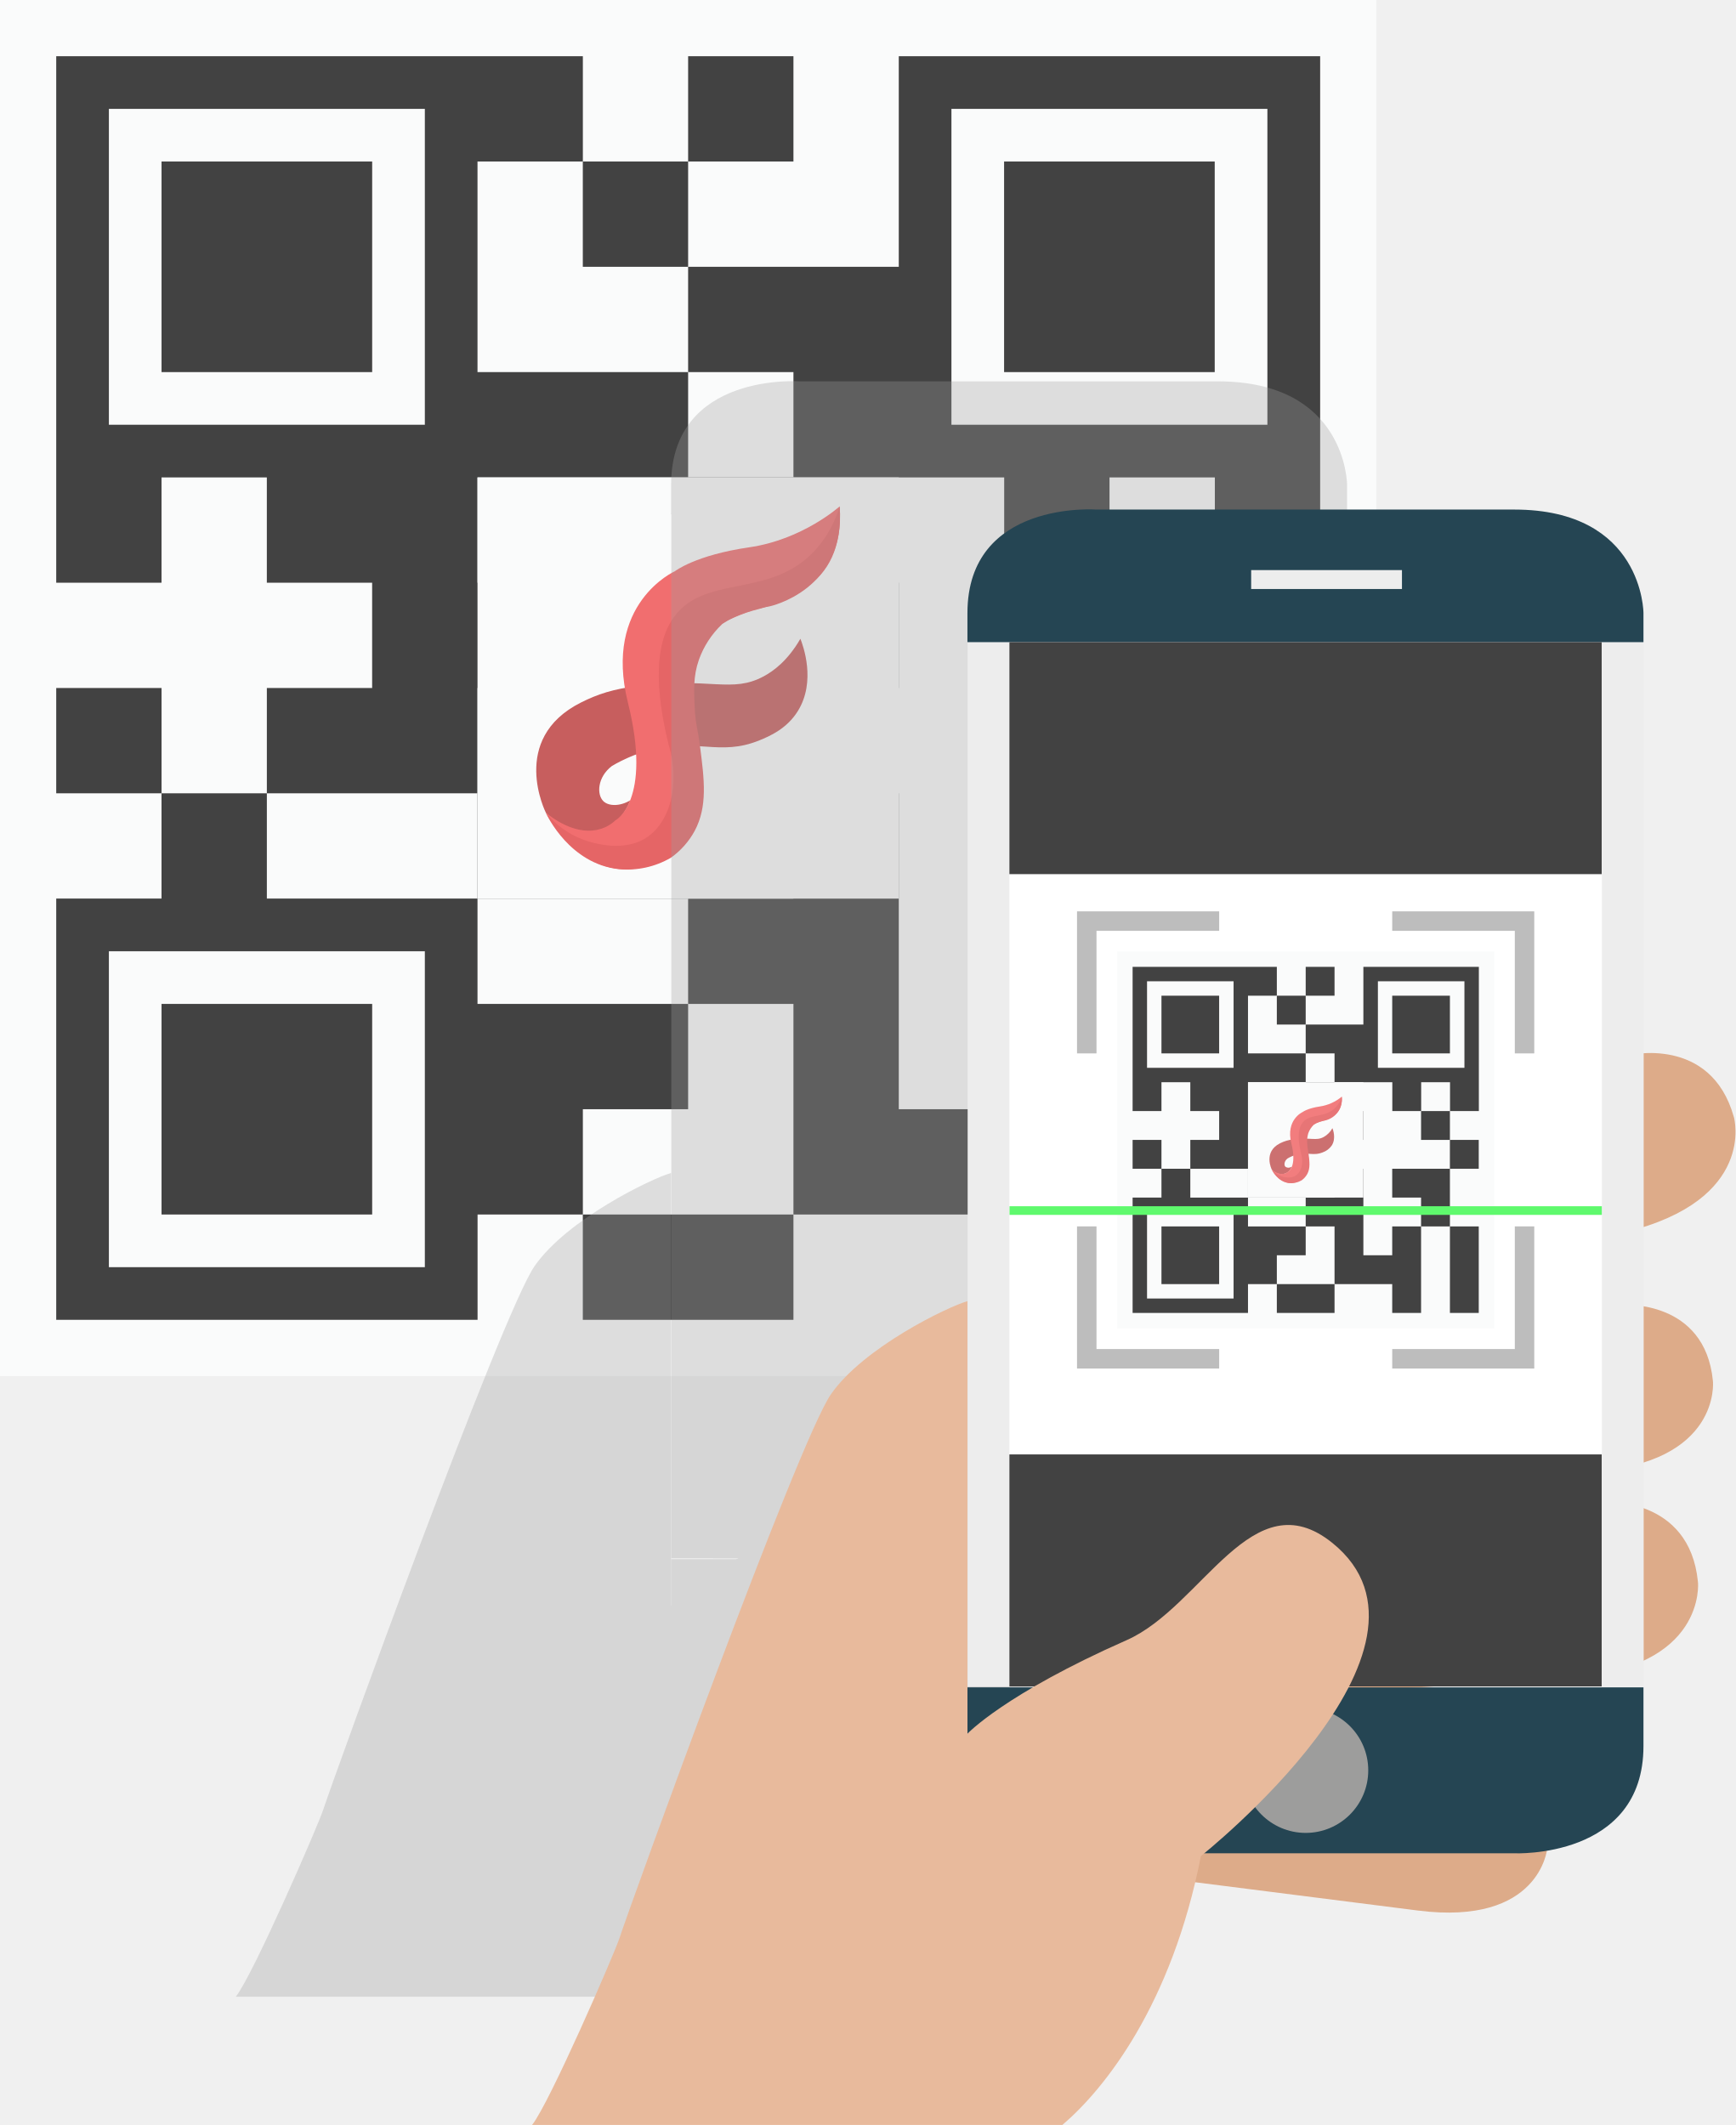
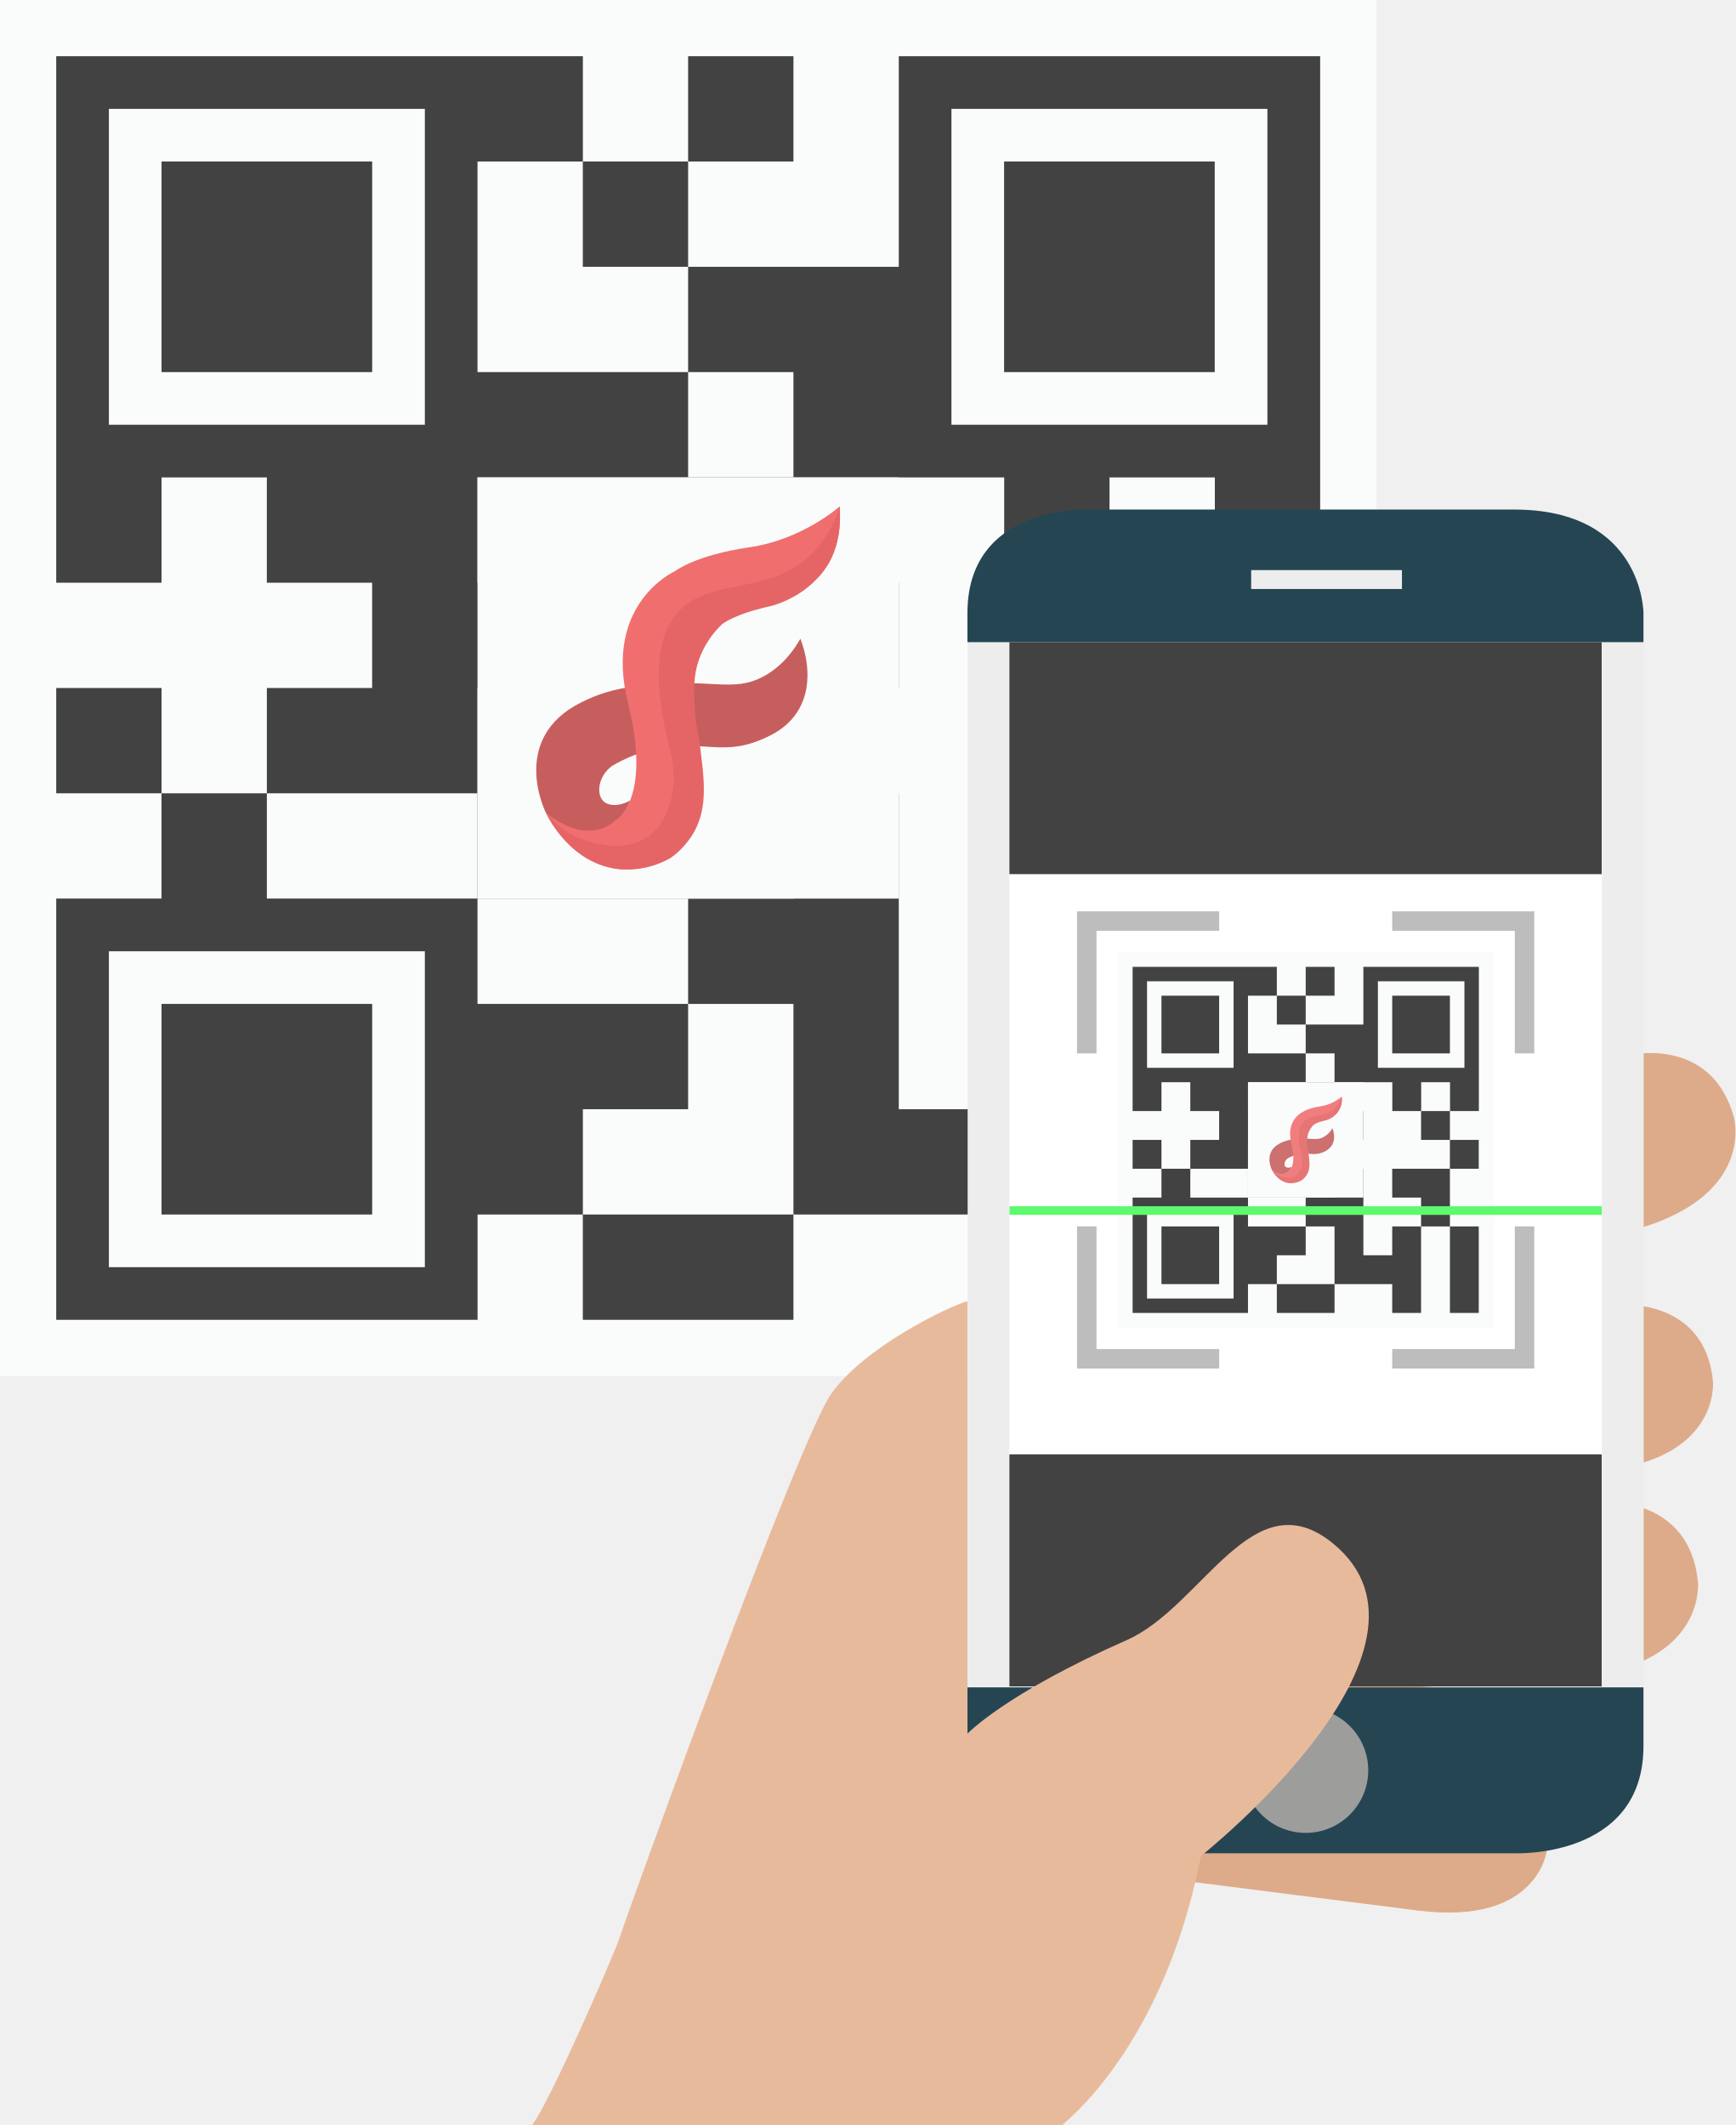
<svg xmlns="http://www.w3.org/2000/svg" id="Capa_1" data-name="Capa 1" viewBox="0 0 836.17 1024">
  <defs>
    <clipPath id="clip-path" transform="translate(-113.18)">
      <polygon points="436.61 247.22 436.61 750.88 762.32 750.88 762.32 247.22 436.61 247.22 436.61 247.22" fill="#9e9e9e" />
    </clipPath>
    <clipPath id="clip-path-2" transform="translate(-113.18)">
      <polygon points="579.39 308.99 579.39 812.64 905.1 812.64 905.1 308.99 579.39 308.99 579.39 308.99" fill="#ededed" />
    </clipPath>
  </defs>
  <rect width="663.08" height="663.08" fill="#fafbfb" />
  <rect x="331.54" y="27.09" width="50.74" height="50.74" fill="#424242" />
  <rect x="280.8" y="77.83" width="50.74" height="50.74" fill="#424242" />
  <polygon points="77.83 77.83 77.83 128.57 77.83 179.31 128.57 179.31 179.31 179.31 179.31 128.57 179.31 77.83 128.57 77.83 77.83 77.83" fill="#424242" />
  <polygon points="483.77 77.83 483.77 128.57 483.77 179.31 534.51 179.31 585.25 179.31 585.25 128.57 585.25 77.83 534.51 77.83 483.77 77.83" fill="#424242" />
  <polygon points="179.31 585.25 179.31 534.51 179.31 483.77 128.57 483.77 77.83 483.77 77.83 534.51 77.83 585.25 128.57 585.25 179.31 585.25" fill="#424242" />
  <rect x="331.54" y="230.06" width="50.74" height="50.74" fill="#424242" />
  <rect x="382.28" y="280.8" width="50.74" height="50.74" fill="#424242" />
  <polygon points="230.06 382.28 230.06 433.03 280.8 433.03 331.54 433.03 331.54 382.28 331.54 331.54 280.8 331.54 280.8 382.28 230.06 382.28" fill="#424242" />
  <path d="M343.24,382.28V331.54H394V280.8H343.24V230.06H444.72V179.31H343.24V77.83H394V27.09H140.27V280.8H191V230.06h50.74V280.8h50.74v50.74H241.75v50.74H343.24Zm-177.6-177.6V52.46H317.87V204.68Z" transform="translate(-113.18)" fill="#424242" />
  <rect x="27.09" y="331.54" width="50.74" height="50.74" fill="#424242" />
  <polygon points="483.77 382.28 483.77 433.03 534.51 433.03 534.51 483.77 585.25 483.77 585.25 433.03 585.25 382.28 534.51 382.28 483.77 382.28" fill="#424242" />
  <rect x="534.51" y="280.8" width="50.74" height="50.74" fill="#424242" />
  <polygon points="483.77 534.51 433.03 534.51 433.03 483.77 433.03 433.03 433.03 382.28 382.28 382.28 382.28 433.03 331.54 433.03 331.54 483.77 382.28 483.77 382.28 534.51 382.28 585.25 433.03 585.25 483.77 585.25 483.77 636 534.51 636 534.51 585.25 534.51 534.51 534.51 483.77 483.77 483.77 483.77 534.51" fill="#424242" />
  <polygon points="585.25 585.25 585.25 636 636 636 636 585.25 636 534.51 636 483.77 585.25 483.77 585.25 534.51 585.25 585.25" fill="#424242" />
  <rect x="585.25" y="331.54" width="50.74" height="50.74" fill="#424242" />
  <path d="M444.72,534.51V483.77H343.24V433H241.75V382.28H191V433H140.27V636h203V585.25H394V534.51ZM317.87,610.63H165.64V458.4H317.87Z" transform="translate(-113.18)" fill="#424242" />
  <polygon points="280.8 585.25 280.8 636 331.54 636 382.28 636 382.28 585.25 331.54 585.25 280.8 585.25" fill="#424242" />
  <path d="M546.21,27.09V128.57H444.72v50.74h50.74v50.75H597V280.8h50.74V230.06h50.75V280.8h50.74V27.09Zm25.37,177.59V52.46H723.81V204.68Z" transform="translate(-113.18)" fill="#424242" />
  <rect x="230.06" y="230.06" width="202.97" height="202.97" fill="#fafbfb" />
  <g opacity="0.9">
    <path d="M498.81,307.8c1.22,3.12,7.72,20.48-1.25,34.88-5.33,8.57-13.65,12.1-18.5,14.08-19.34,7.91-30.71-1.4-53.54,4.89A72.9,72.9,0,0,0,408,369.12c-7,5.32-7.42,13.73-4.12,16.95,2.57,2.51,8.07,2.53,12.94-.4-.72,2-3.78,9.79-11.8,13.47-9.1,4.18-20.87,1.33-28.8-7.41,0,0-18.1-35.65,16.87-53.2,7.84-3.94,15.4-6.54,28-8.07,34.39-4.18,44.67,3.73,60.06-4.56C485.79,323.39,492.67,318.45,498.81,307.8Z" transform="translate(-113.18)" fill="#c14d4d" />
    <path d="M517.73,244s-17.69,16-43.61,19.75-35.79,11.52-35.79,11.52-34.56,15.37-22.63,63.23-6.17,56.91-6.17,56.91-11.93,13.16-33.33-3.71c0,0,22.22,42.79,58.84,21,12.88-15.5,15.81-28.43,16-37.6.38-22.24-15.3-36.49-8-54.31A46,46,0,0,1,453.21,306a48.14,48.14,0,0,1,13.14-8.22,72.27,72.27,0,0,1,12.71-4.37c2.32-.63,19.81-5.59,29.43-16.39C518,266.4,518.29,251.87,517.73,244Z" transform="translate(-113.18)" fill="#f05e5f" />
    <path d="M517.73,244a54.76,54.76,0,0,1-11.68,21c-20.23,22.18-48.78,12.92-64.91,28.57-8.69,8.42-15.49,25.74-5.86,65.1,6,19.76.43,38.61-11.71,45.62-9.92,5.74-22.3,2.43-25.59,1.56a43,43,0,0,1-21.78-14.11c.64,1.42,11.56,24.51,35.07,27.09a42,42,0,0,0,25.11-5.48,38.41,38.41,0,0,0,11.52-13c6.27-11.77,4.6-24.76,2.54-40.77-1.14-8.81-2.16-10.4-2.55-18.5-.4-8.51-.72-15.25,2-23.1a44.19,44.19,0,0,1,11.3-17.31,43.38,43.38,0,0,1,5.4-3.13,70.6,70.6,0,0,1,17.4-5.35S520.91,284.38,517.73,244Z" transform="translate(-113.18)" fill="#e25455" />
  </g>
  <g opacity="0.32">
-     <path d="M805.83,476.68S817,516.44,753.42,532l-180.54,44.2s-19.8,4.85-25.3-14.78l-5.64-20.12S530.81,501.54,594.35,486l160.52-39.3s39.83-9.75,50.88,29.73l.08.27Z" transform="translate(-113.18)" fill="#9e9e9e" />
-     <path d="M795.7,603.88s3.9,39.42-58.74,43.53L559,659.1s-19.51,1.28-21.43-18.17l-2-20s-3.89-39.42,58.75-43.54L752.58,567s39.23-2.57,43.09,36.55l0,.3Z" transform="translate(-113.18)" fill="#9e9e9e" />
-     <path d="M788.5,700.75s4.1,41.5-61.84,45.83l-187.34,12.3s-20.56,1.35-22.58-19.15l-2.08-21s-4.09-41.5,61.84-45.83L743.07,662s41.33-2.72,45.4,38.5l0,.28Z" transform="translate(-113.18)" fill="#9e9e9e" />
-     <path d="M715.81,829.17s-3.49,37.19-62.2,29.72l-167-21.22s-18.15-2.31-16.44-20.52l1.78-19s3.49-37.18,62.2-29.72l148.42,18.86s36.71,4.67,33.25,41.51l0,.35Z" transform="translate(-113.18)" fill="#9e9e9e" />
-     <polygon points="323.43 247.22 323.43 750.88 649.14 750.88 649.14 247.22 323.43 247.22 323.43 247.22" fill="#9e9e9e" />
-     <g clip-path="url(#clip-path)">
-       <polygon points="343.55 247.19 343.55 750.88 629.02 750.88 629.02 247.19 343.55 247.19 343.55 247.19" fill="#9e9e9e" />
    </g>
-     <path d="M762.2,247.67v-14s0-49.9-62.26-49.9H498.78s-62.26-4.68-62.26,49.9v14ZM436.52,751.33v42.44s0,37.53,62.26,37.53H699.94s62.26,2.84,62.26-51.66V751.33Z" transform="translate(-113.18)" fill="#9e9e9e" />
-     <polygon points="460.04 212.95 460.04 222.06 532.68 222.06 532.68 212.95 460.04 212.95 460.04 212.95" fill="#9e9e9e" />
-     <polygon points="439.99 212.95 439.99 222.06 452.11 222.06 452.11 212.95 439.99 212.95 439.99 212.95" fill="#9e9e9e" />
-     <path d="M549,832.62s126.2-100.1,63.33-150.88c-38.57-31.15-62.51,30.67-99.07,46.84-58.9,26-76.74,45.11-76.74,45.11V565.23c-9.2,2.58-50,22.16-65.79,44.89s-97,247-101.86,262.07c-2.34,7.2-33.77,79.65-42.11,90H482.27C502.52,945,535,904.42,549,832.62Z" transform="translate(-113.18)" fill="#9e9e9e" />
-     <path d="M562,735.25s-27.31-16.1-14.73-33c0,0,27.91-41.15,51.77-19.91,3,2.64,23.46,16.42,7.59,39.08l-5.3,7.58s-15.87,22.65-38.53,6.79l-.8-.56Z" transform="translate(-113.18)" fill="#9e9e9e" />
-   </g>
  <polygon points="660.02 246.28 660.02 259.21 677.23 259.21 677.23 246.28 660.02 246.28 660.02 246.28" fill="#ededed" />
  <path d="M948.6,538.45s11.13,39.76-52.41,55.31L715.66,638s-19.81,4.85-25.31-14.79l-5.63-20.11s-11.13-39.76,52.41-55.31l160.52-39.3s39.82-9.75,50.88,29.72l.07.28Z" transform="translate(-113.18)" fill="#ddab89" />
  <path d="M938.48,665.65s3.89,39.42-58.75,43.53l-178,11.69s-19.51,1.28-21.43-18.18l-2-20s-3.9-39.42,58.74-43.54L895.35,628.8s39.23-2.58,43.1,36.55l0,.3Z" transform="translate(-113.18)" fill="#ddab89" />
  <path d="M931.27,762.52s4.1,41.5-61.83,45.83L682.1,820.65s-20.56,1.35-22.58-19.16l-2.08-21s-4.1-41.5,61.84-45.83l166.56-10.93s41.33-2.72,45.4,38.5l0,.28Z" transform="translate(-113.18)" fill="#ddab89" />
  <path d="M858.59,890.94s-3.49,37.19-62.21,29.72l-167-21.22s-18.14-2.31-16.44-20.52l1.79-19s3.48-37.19,62.2-29.72l148.42,18.86s36.7,4.67,33.25,41.51l0,.35Z" transform="translate(-113.18)" fill="#ddab89" />
  <polygon points="466.21 308.99 466.21 812.64 791.92 812.64 791.92 308.99 466.21 308.99 466.21 308.99" fill="#ededed" />
  <g clip-path="url(#clip-path-2)">
    <polygon points="486.33 308.96 486.33 812.64 771.8 812.64 771.8 308.96 486.33 308.96 486.33 308.96" fill="#fff" />
  </g>
  <path d="M905,309.44v-14s0-49.89-62.26-49.89H641.55s-62.26-4.68-62.26,49.89v14ZM579.29,813.1v42.43s0,37.54,62.26,37.54H842.72S905,895.91,905,841.41V813.1Z" transform="translate(-113.18)" fill="#254553" />
  <polygon points="602.81 274.72 602.81 283.83 675.46 283.83 675.46 274.72 602.81 274.72 602.81 274.72" fill="#ededed" />
  <path d="M704.81,797s-27.31-16.1-14.73-33c0,0,27.91-41.15,51.77-19.92,3,2.65,23.45,16.43,7.59,39.08l-5.31,7.59s-15.86,22.65-38.52,6.79l-.8-.56Z" transform="translate(-113.18)" fill="#efcfb9" />
  <circle cx="629.08" cy="853.1" r="30.14" fill="#9d9d9c" />
  <rect x="538.28" y="458.5" width="181.6" height="181.6" fill="#fafbfb" />
  <rect x="629.08" y="465.91" width="13.9" height="13.9" fill="#424242" />
  <rect x="615.18" y="479.81" width="13.9" height="13.9" fill="#424242" />
  <polygon points="559.59 479.81 559.59 493.71 559.59 507.61 573.49 507.61 587.38 507.61 587.38 493.71 587.38 479.81 573.49 479.81 559.59 479.81" fill="#424242" />
  <polygon points="670.77 479.81 670.77 493.71 670.77 507.61 684.67 507.61 698.57 507.61 698.57 493.71 698.57 479.81 684.67 479.81 670.77 479.81" fill="#424242" />
  <polygon points="587.38 618.79 587.38 604.89 587.38 590.99 573.49 590.99 559.59 590.99 559.59 604.89 559.59 618.79 573.49 618.79 587.38 618.79" fill="#424242" />
  <rect x="629.08" y="521.5" width="13.9" height="13.9" fill="#424242" />
  <rect x="642.98" y="535.4" width="13.9" height="13.9" fill="#424242" />
  <polygon points="601.28 563.2 601.28 577.09 615.18 577.09 629.08 577.09 629.08 563.2 629.08 549.3 615.18 549.3 615.18 563.2 601.28 563.2" fill="#424242" />
  <path d="M714.46,563.2V549.3h13.9V535.4h-13.9V521.5h27.8V507.61h-27.8v-27.8h13.9v-13.9H658.87V535.4h13.9V521.5h13.9v13.9h13.9v13.9h-13.9v13.9h27.79Zm-48.64-48.64v-41.7h41.7v41.7Z" transform="translate(-113.18)" fill="#424242" />
  <rect x="545.69" y="549.3" width="13.9" height="13.9" fill="#424242" />
  <polygon points="670.77 563.2 670.77 577.09 684.67 577.09 684.67 590.99 698.57 590.99 698.57 577.09 698.57 563.2 684.67 563.2 670.77 563.2" fill="#424242" />
  <rect x="684.67" y="535.4" width="13.9" height="13.9" fill="#424242" />
  <polygon points="670.77 604.89 656.87 604.89 656.87 590.99 656.87 577.09 656.87 563.2 642.98 563.2 642.98 577.09 629.08 577.09 629.08 590.99 642.98 590.99 642.98 604.89 642.98 618.79 656.87 618.79 670.77 618.79 670.77 632.68 684.67 632.68 684.67 618.79 684.67 604.89 684.67 590.99 670.77 590.99 670.77 604.89" fill="#424242" />
  <polygon points="698.57 618.79 698.57 632.68 712.46 632.68 712.46 618.79 712.46 604.89 712.46 590.99 698.57 590.99 698.57 604.89 698.57 618.79" fill="#424242" />
  <rect x="698.56" y="549.3" width="13.9" height="13.9" fill="#424242" />
  <path d="M742.26,604.89V591h-27.8v-13.9H686.67V563.2h-13.9v13.89h-13.9v55.59h55.59V618.79h13.9v-13.9Zm-34.74,20.84h-41.7V584h41.7Z" transform="translate(-113.18)" fill="#424242" />
  <polygon points="615.18 618.79 615.18 632.68 629.08 632.68 642.98 632.68 642.98 618.79 629.08 618.79 615.18 618.79" fill="#424242" />
  <path d="M770.05,465.91v27.8H742.26v13.9h13.9V521.5H784v13.9h13.9V521.5h13.9v13.9h13.89V465.91Zm7,48.65v-41.7h41.69v41.7Z" transform="translate(-113.18)" fill="#424242" />
  <polygon points="528.29 507.61 518.91 507.61 518.91 439.17 587.4 439.17 587.4 448.55 528.29 448.55 528.29 507.61" fill="#bdbdbd" />
  <polygon points="739.21 659.47 670.77 659.47 670.77 650.08 729.83 650.08 729.83 590.98 739.21 590.98 739.21 659.47" fill="#bdbdbd" />
  <polygon points="587.4 659.47 518.91 659.47 518.91 590.98 528.29 590.98 528.29 650.08 587.4 650.08 587.4 659.47" fill="#bdbdbd" />
  <polygon points="739.21 507.61 729.83 507.61 729.83 448.55 670.77 448.55 670.77 439.17 739.21 439.17 739.21 507.61" fill="#bdbdbd" />
  <rect x="486.33" y="309.44" width="285.37" height="111.79" fill="#424242" />
  <rect x="486.33" y="700.86" width="285.37" height="111.79" fill="#424242" />
  <path d="M691.78,894.39S818,794.29,755.11,743.51c-38.58-31.15-62.51,30.67-99.07,46.83-58.91,26-76.75,45.11-76.75,45.11V627c-9.19,2.58-50,22.16-65.78,44.89s-97,247-101.87,262.07c-2.34,7.2-33.76,79.65-42.1,90H625.05c20.25-17.27,52.68-57.81,66.73-129.61Z" transform="translate(-113.18)" fill="#e8ba9c" />
  <rect x="486.39" y="581.26" width="285.37" height="4.17" fill="#5ff96d" />
  <rect x="601.28" y="521.5" width="55.59" height="55.59" fill="#fafbfb" />
  <g opacity="0.8">
    <path d="M755.14,543.64c.29.75,1.84,4.88-.29,8.31a8.82,8.82,0,0,1-4.41,3.36c-4.61,1.88-7.32-.34-12.76,1.16a17.35,17.35,0,0,0-4.17,1.78c-1.67,1.27-1.77,3.27-1,4a2.67,2.67,0,0,0,3.08-.1,5.62,5.62,0,0,1-2.81,3.21,6,6,0,0,1-6.86-1.76s-4.32-8.49,4-12.68a18.85,18.85,0,0,1,6.67-1.92c8.19-1,10.64.89,14.31-1.08A10.76,10.76,0,0,0,755.14,543.64Z" transform="translate(-113.18)" fill="#c14d4d" />
    <path d="M759.65,528.45a21.39,21.39,0,0,1-10.39,4.71c-6.17.88-8.52,2.74-8.52,2.74s-8.24,3.66-5.39,15.06-1.48,13.56-1.48,13.56-2.84,3.14-7.93-.88c0,0,5.29,10.19,14,5,3.07-3.7,3.77-6.78,3.81-9,.09-5.3-3.65-8.69-1.92-12.94a10.92,10.92,0,0,1,2.44-3.53,11.66,11.66,0,0,1,3.13-2,17.17,17.17,0,0,1,3-1c.55-.15,4.72-1.33,7-3.9S759.78,530.32,759.65,528.45Z" transform="translate(-113.18)" fill="#f05e5f" />
    <path d="M759.65,528.45a13,13,0,0,1-2.78,5c-4.82,5.29-11.62,3.08-15.47,6.81-2.06,2-3.68,6.13-1.39,15.51,1.43,4.71.1,9.2-2.79,10.87-2.36,1.36-5.31.58-6.1.37a10.23,10.23,0,0,1-5.18-3.36c.15.34,2.75,5.84,8.35,6.45a10,10,0,0,0,6-1.31,9.2,9.2,0,0,0,2.75-3.09c1.49-2.8,1.09-5.89.6-9.71-.27-2.1-.51-2.47-.61-4.4a13.71,13.71,0,0,1,.48-5.51,10.72,10.72,0,0,1,2.69-4.12,11.87,11.87,0,0,1,1.29-.75,17.08,17.08,0,0,1,4.15-1.27A10.5,10.5,0,0,0,759.65,528.45Z" transform="translate(-113.18)" fill="#e25455" />
  </g>
</svg>
